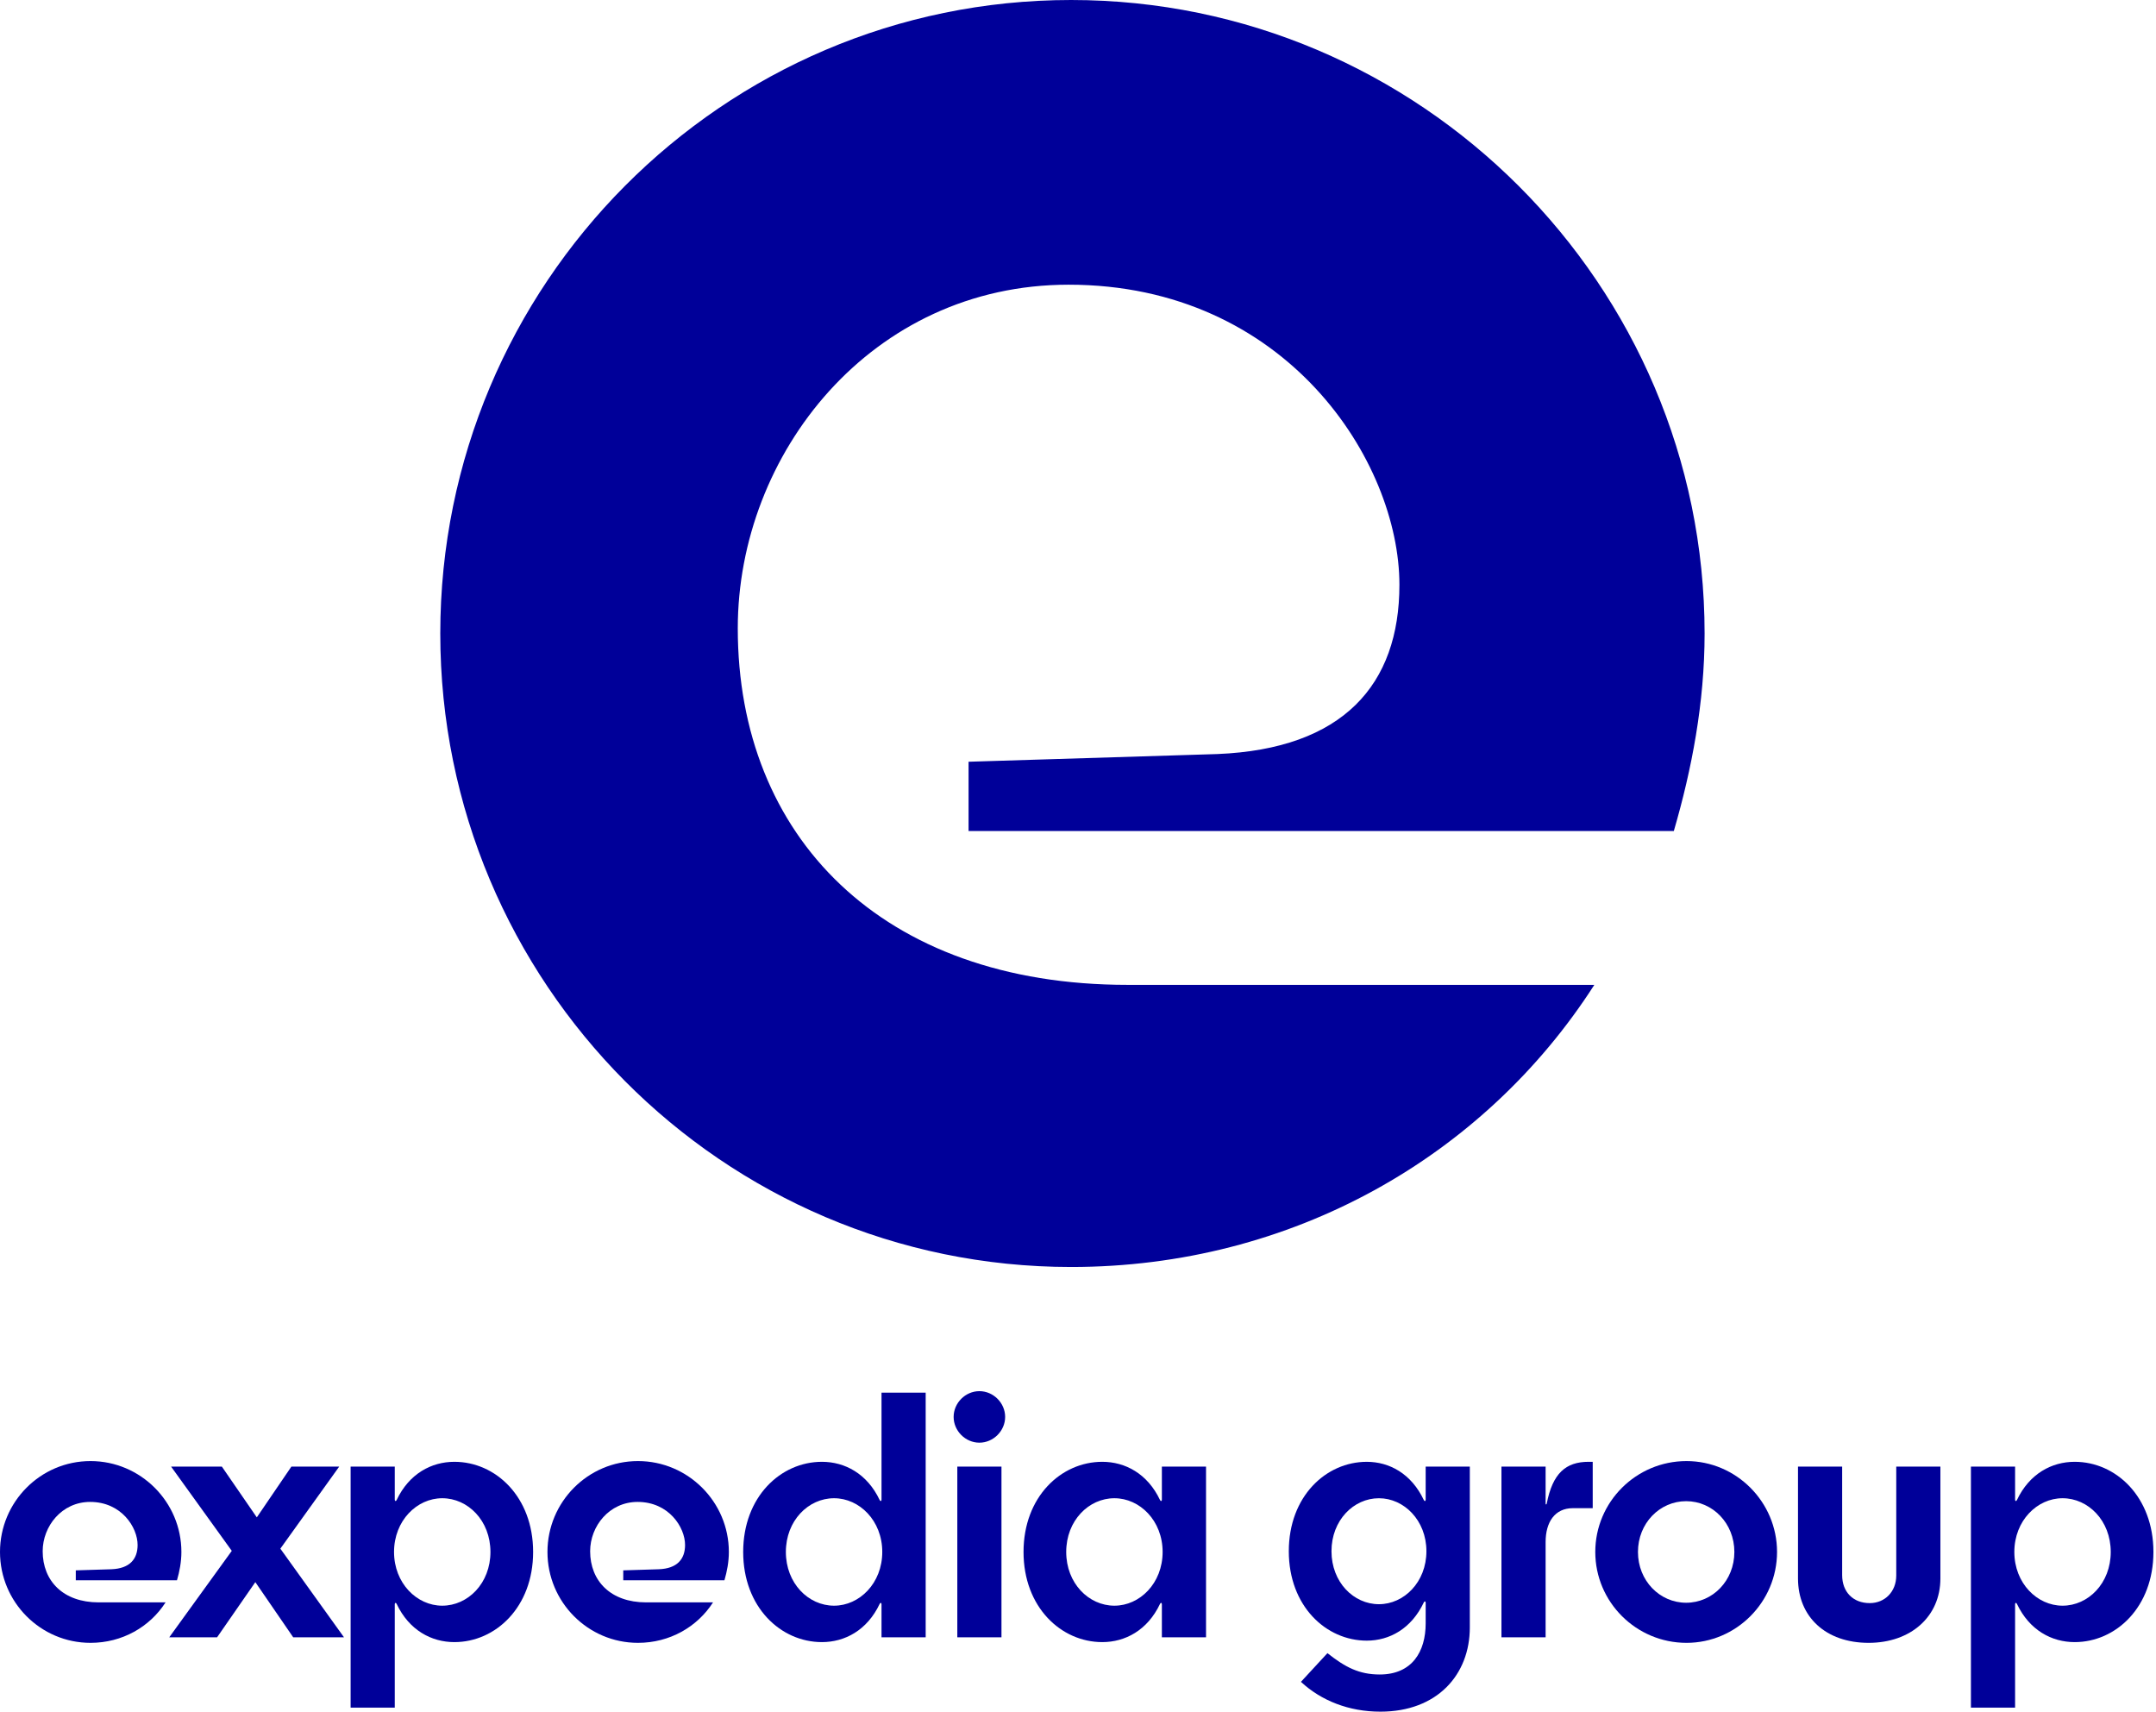
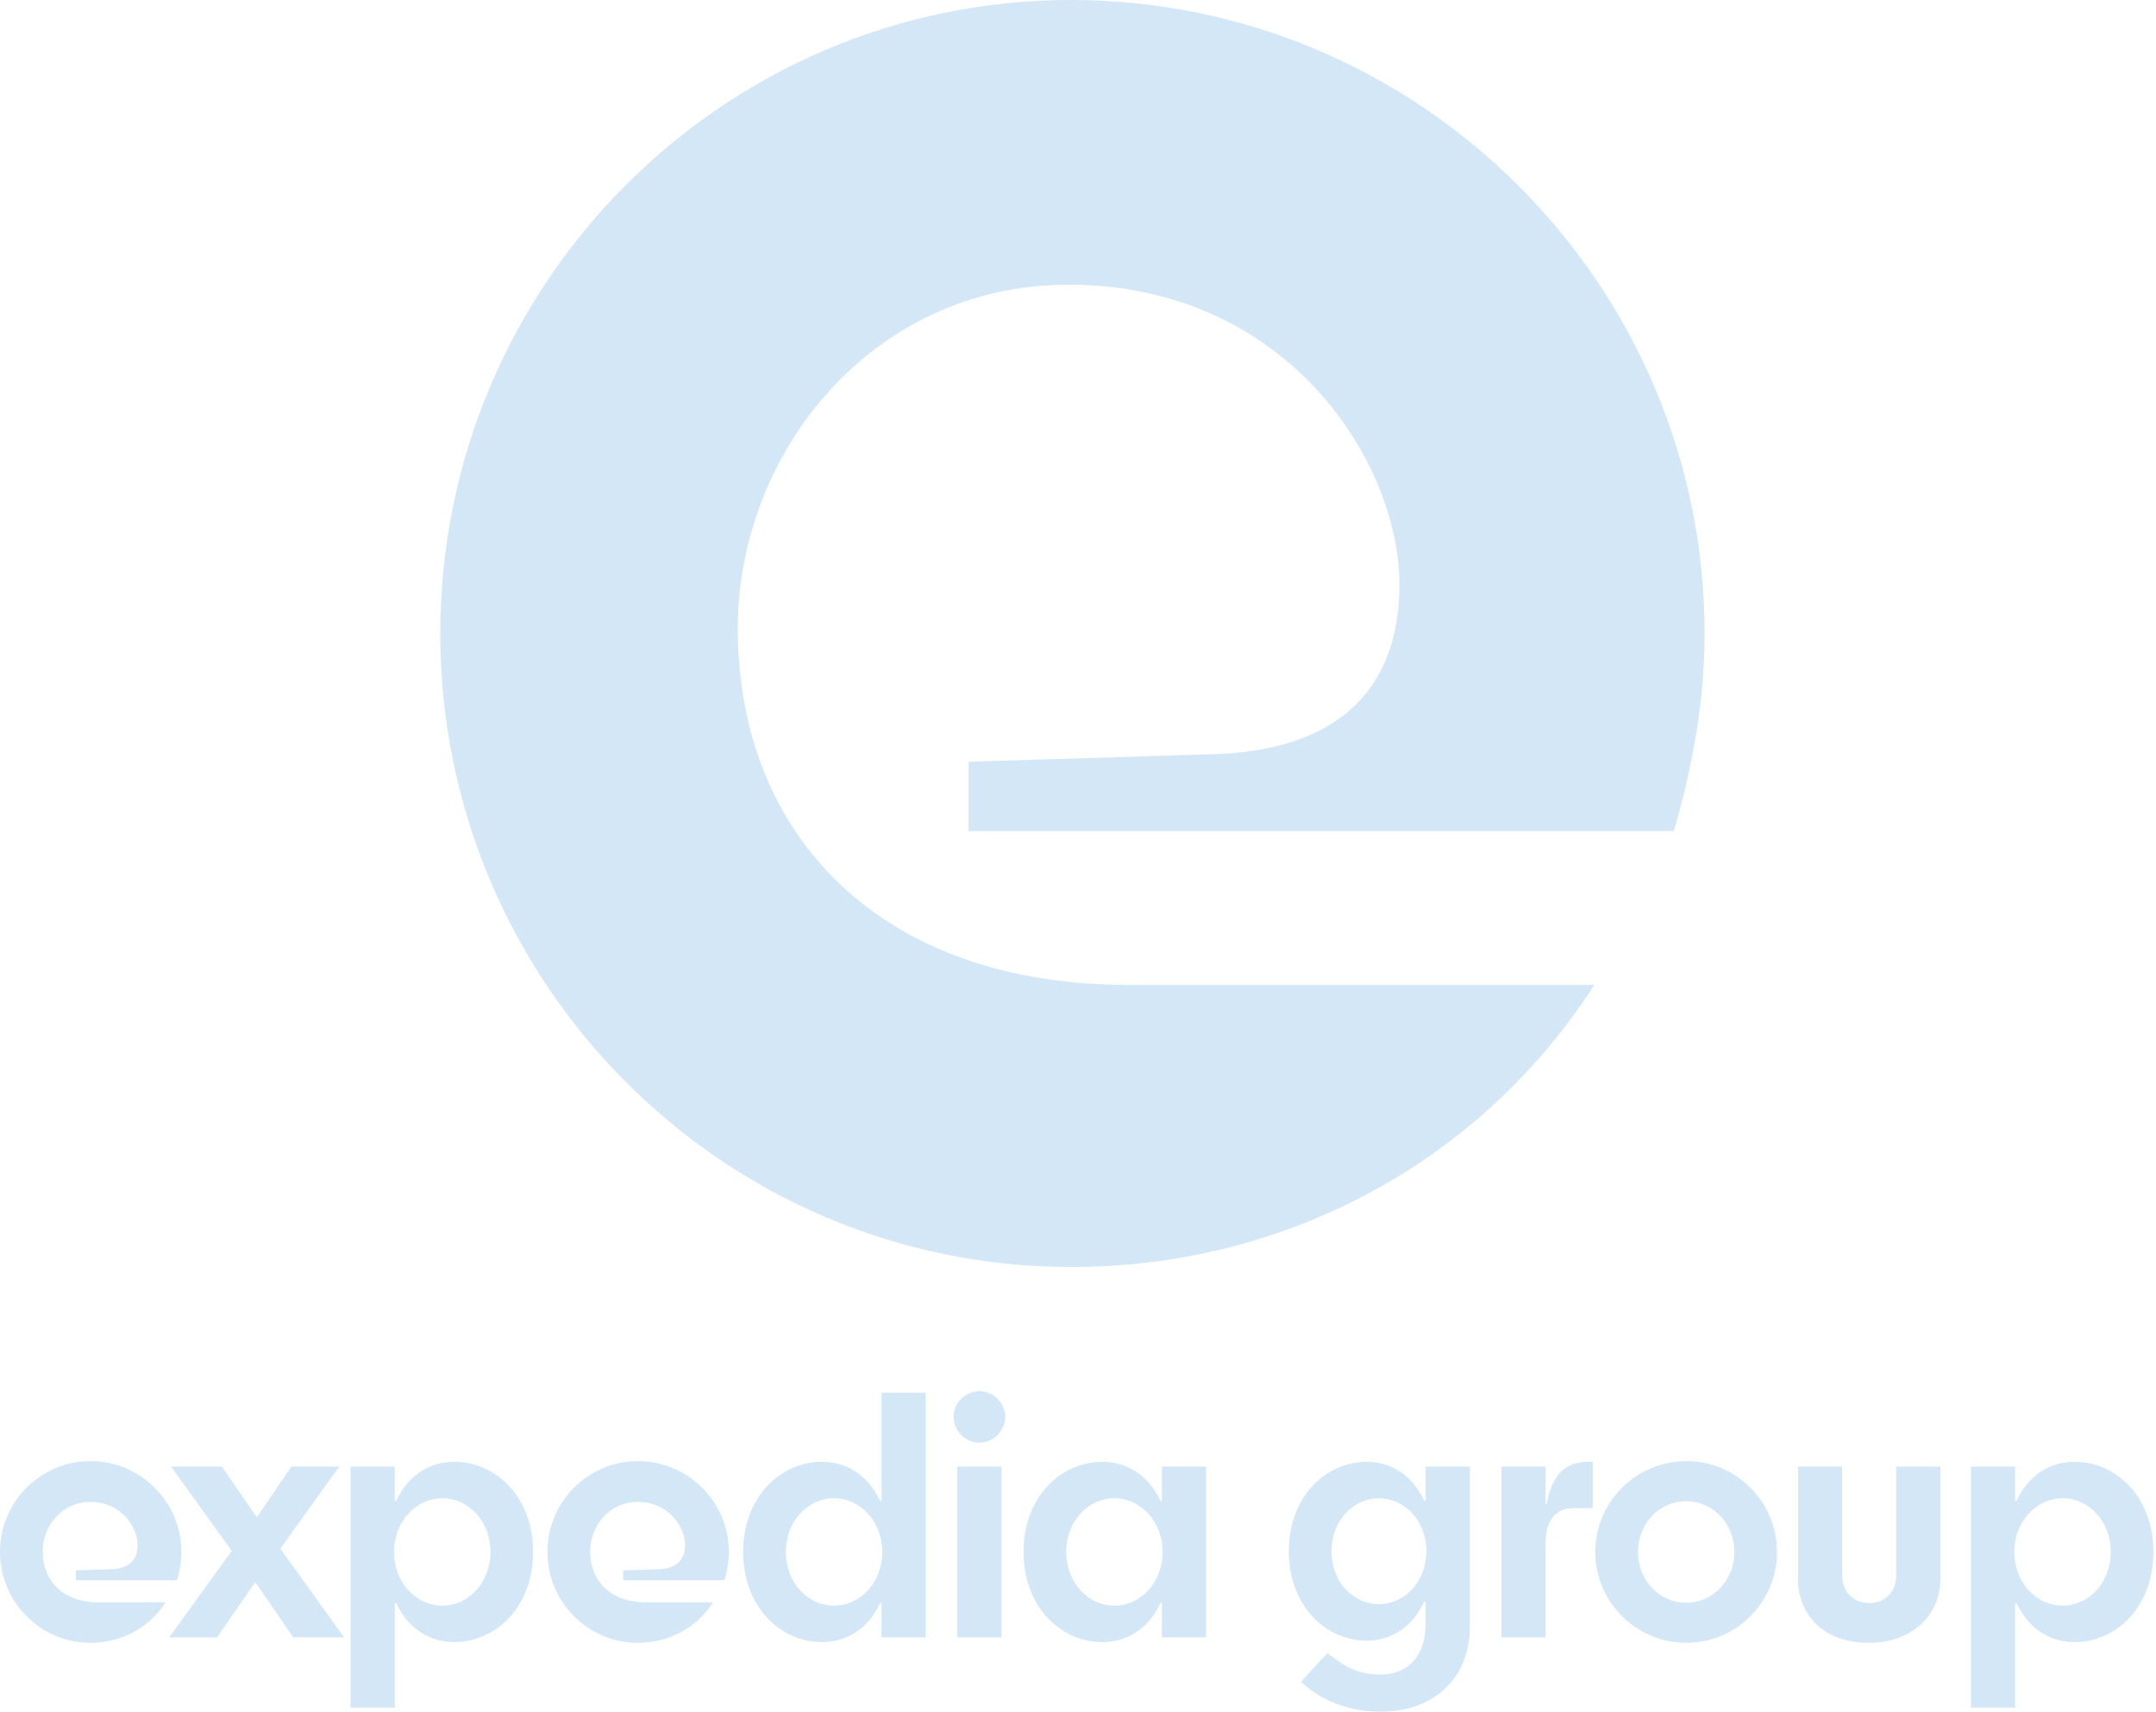
<svg xmlns="http://www.w3.org/2000/svg" width="836.353" height="663.934" id="svg2" version="1.1">
  <defs id="defs4">
    <clipPath clipPathUnits="userSpaceOnUse" id="clipPath3637">
      <path d="M 0,0 792,0 792,612 0,612 0,0 Z" id="path3639" />
    </clipPath>
    <clipPath clipPathUnits="userSpaceOnUse" id="clipPath3617">
      <path d="M 0,0 792,0 792,612 0,612 0,0 Z" id="path3619" />
    </clipPath>
  </defs>
  <g id="layer1" transform="translate(-241.4598,-150.3702)">
-     <g id="g3613" transform="matrix(5.683433,0,0,-5.683433,-265.0403,2311.357)" style="fill:#000099;fill-opacity:1">
-       <g id="g3615" clip-path="url(#clipPath3617)" style="fill:#000099;fill-opacity:1">
-         <g id="g3621" transform="translate(184.6348,340.3156)" style="fill:#000099;fill-opacity:1">
-           <path d="m 0,0 c 0,8.402 -7.701,20.48 -22.58,20.48 -13.478,0 -22.58,-11.553 -22.58,-23.456 0,-14.178 9.802,-24.33 26.606,-24.33 l 31.858,0 c -7.528,-11.728 -20.655,-19.255 -35.709,-19.255 -23.806,0 -43.06,19.43 -43.06,43.235 0,23.806 19.254,43.236 43.06,43.236 23.805,0 43.235,-19.43 43.235,-43.236 0,-4.726 -0.875,-9.277 -2.1,-13.478 l -48.137,0 0,4.726 16.979,0.525 C -3.851,-11.203 0,-6.827 0,0" style="fill:#000099;fill-opacity:1;fill-rule:nonzero;stroke:none" id="path3623" />
+     <g id="g3613" transform="matrix(5.683433,0,0,-5.683433,-265.0403,2311.357)" style="fill:#D3E7F7;fill-opacity:1">
+       <g id="g3615" clip-path="url(#clipPath3617)" style="fill:#D3E7F7;fill-opacity:1">
+         <g id="g3621" transform="translate(184.6348,340.3156)" style="fill:#D3E7F7;fill-opacity:1">
+           <path d="m 0,0 c 0,8.402 -7.701,20.48 -22.58,20.48 -13.478,0 -22.58,-11.553 -22.58,-23.456 0,-14.178 9.802,-24.33 26.606,-24.33 l 31.858,0 c -7.528,-11.728 -20.655,-19.255 -35.709,-19.255 -23.806,0 -43.06,19.43 -43.06,43.235 0,23.806 19.254,43.236 43.06,43.236 23.805,0 43.235,-19.43 43.235,-43.236 0,-4.726 -0.875,-9.277 -2.1,-13.478 l -48.137,0 0,4.726 16.979,0.525 C -3.851,-11.203 0,-6.827 0,0" style="fill:#D3E7F7;fill-opacity:1;fill-rule:nonzero;stroke:none" id="path3623" />
        </g>
-         <g id="g3625" transform="translate(98.5107,274.7833)" style="fill:#000099;fill-opacity:1">
-           <path d="m 0,0 c 0,1.205 -1.105,2.938 -3.24,2.938 -1.933,0 -3.239,-1.657 -3.239,-3.365 0,-2.034 1.406,-3.491 3.817,-3.491 l 4.571,0 C 0.829,-5.6 -1.055,-6.68 -3.214,-6.68 c -3.416,0 -6.178,2.787 -6.178,6.203 0,3.415 2.762,6.203 6.178,6.203 3.415,0 6.203,-2.788 6.203,-6.203 0,-0.678 -0.126,-1.331 -0.302,-1.934 l -6.906,0 0,0.678 2.436,0.076 C -0.553,-1.607 0,-0.979 0,0" style="fill:#000099;fill-opacity:1;fill-rule:nonzero;stroke:none" id="path3627" />
+         <g id="g3625" transform="translate(98.5107,274.7833)" style="fill:#D3E7F7;fill-opacity:1">
+           <path d="m 0,0 c 0,1.205 -1.105,2.938 -3.24,2.938 -1.933,0 -3.239,-1.657 -3.239,-3.365 0,-2.034 1.406,-3.491 3.817,-3.491 l 4.571,0 C 0.829,-5.6 -1.055,-6.68 -3.214,-6.68 c -3.416,0 -6.178,2.787 -6.178,6.203 0,3.415 2.762,6.203 6.178,6.203 3.415,0 6.203,-2.788 6.203,-6.203 0,-0.678 -0.126,-1.331 -0.302,-1.934 l -6.906,0 0,0.678 2.436,0.076 C -0.553,-1.607 0,-0.979 0,0" style="fill:#D3E7F7;fill-opacity:1;fill-rule:nonzero;stroke:none" id="path3627" />
        </g>
      </g>
    </g>
-     <g id="g3629" transform="matrix(5.683433,0,0,-5.683433,341.0802,738.9409)" style="fill:#000099;fill-opacity:1">
-       <path d="m 0,0 2.361,3.466 3.264,0 -4.018,-5.601 4.345,-6.052 -3.466,0 -2.587,3.767 -2.611,-3.767 -3.265,0 4.269,5.902 -4.143,5.751 3.465,0 L 0,0 Z" style="fill:#000099;fill-opacity:1;fill-rule:nonzero;stroke:none" id="path3631" />
+     <g id="g3629" transform="matrix(5.683433,0,0,-5.683433,341.0802,738.9409)" style="fill:#D3E7F7;fill-opacity:1">
+       <path d="m 0,0 2.361,3.466 3.264,0 -4.018,-5.601 4.345,-6.052 -3.466,0 -2.587,3.767 -2.611,-3.767 -3.265,0 4.269,5.902 -4.143,5.751 3.465,0 L 0,0 Z" style="fill:#D3E7F7;fill-opacity:1;fill-rule:nonzero;stroke:none" id="path3631" />
    </g>
-     <g id="g3633" transform="matrix(5.683433,0,0,-5.683433,-265.0403,2311.357)" style="fill:#000099;fill-opacity:1">
-       <g id="g3635" clip-path="url(#clipPath3637)" style="fill:#000099;fill-opacity:1">
-         <g id="g3641" transform="translate(116.1895,277.8471)" style="fill:#000099;fill-opacity:1">
-           <path d="m 0,0 c 0.854,1.808 2.386,2.612 3.943,2.612 2.812,0 5.374,-2.386 5.374,-6.153 0,-3.767 -2.562,-6.153 -5.374,-6.153 -1.557,0 -3.089,0.804 -3.943,2.612 -0.05,0.1 -0.126,0.075 -0.126,-0.025 l 0,-7.057 -3.013,0 0,16.449 3.013,0 0,-2.26 C -0.126,-0.075 -0.05,-0.1 0,0 m 3.114,-7.208 c 1.758,0 3.29,1.532 3.29,3.667 0,2.135 -1.532,3.667 -3.29,3.667 -1.733,0 -3.29,-1.532 -3.29,-3.667 0,-2.135 1.557,-3.667 3.29,-3.667" style="fill:#000099;fill-opacity:1;fill-rule:nonzero;stroke:none" id="path3643" />
+     <g id="g3633" transform="matrix(5.683433,0,0,-5.683433,-265.0403,2311.357)" style="fill:#D3E7F7;fill-opacity:1">
+       <g id="g3635" clip-path="url(#clipPath3637)" style="fill:#D3E7F7;fill-opacity:1">
+         <g id="g3641" transform="translate(116.1895,277.8471)" style="fill:#D3E7F7;fill-opacity:1">
+           <path d="m 0,0 c 0.854,1.808 2.386,2.612 3.943,2.612 2.812,0 5.374,-2.386 5.374,-6.153 0,-3.767 -2.562,-6.153 -5.374,-6.153 -1.557,0 -3.089,0.804 -3.943,2.612 -0.05,0.1 -0.126,0.075 -0.126,-0.025 l 0,-7.057 -3.013,0 0,16.449 3.013,0 0,-2.26 C -0.126,-0.075 -0.05,-0.1 0,0 m 3.114,-7.208 c 1.758,0 3.29,1.532 3.29,3.667 0,2.135 -1.532,3.667 -3.29,3.667 -1.733,0 -3.29,-1.532 -3.29,-3.667 0,-2.135 1.557,-3.667 3.29,-3.667" style="fill:#D3E7F7;fill-opacity:1;fill-rule:nonzero;stroke:none" id="path3643" />
        </g>
-         <g id="g3645" transform="translate(135.8773,274.7833)" style="fill:#000099;fill-opacity:1">
-           <path d="m 0,0 c 0,1.205 -1.105,2.938 -3.24,2.938 -1.933,0 -3.239,-1.657 -3.239,-3.365 0,-2.034 1.406,-3.491 3.817,-3.491 l 4.571,0 C 0.829,-5.6 -1.055,-6.68 -3.214,-6.68 c -3.416,0 -6.178,2.787 -6.178,6.203 0,3.415 2.762,6.203 6.178,6.203 3.415,0 6.203,-2.788 6.203,-6.203 0,-0.678 -0.126,-1.331 -0.302,-1.934 l -6.906,0 0,0.678 2.436,0.076 C -0.552,-1.607 0,-0.979 0,0" style="fill:#000099;fill-opacity:1;fill-rule:nonzero;stroke:none" id="path3647" />
+         <g id="g3645" transform="translate(135.8773,274.7833)" style="fill:#D3E7F7;fill-opacity:1">
+           <path d="m 0,0 c 0,1.205 -1.105,2.938 -3.24,2.938 -1.933,0 -3.239,-1.657 -3.239,-3.365 0,-2.034 1.406,-3.491 3.817,-3.491 l 4.571,0 C 0.829,-5.6 -1.055,-6.68 -3.214,-6.68 c -3.416,0 -6.178,2.787 -6.178,6.203 0,3.415 2.762,6.203 6.178,6.203 3.415,0 6.203,-2.788 6.203,-6.203 0,-0.678 -0.126,-1.331 -0.302,-1.934 l -6.906,0 0,0.678 2.436,0.076 C -0.552,-1.607 0,-0.979 0,0" style="fill:#D3E7F7;fill-opacity:1;fill-rule:nonzero;stroke:none" id="path3647" />
        </g>
-         <g id="g3649" transform="translate(149.1613,270.7651)" style="fill:#000099;fill-opacity:1">
-           <path d="m 0,0 c -0.854,-1.808 -2.386,-2.612 -3.943,-2.612 -2.813,0 -5.374,2.386 -5.374,6.153 0,3.767 2.561,6.153 5.374,6.153 1.557,0 3.089,-0.804 3.943,-2.612 0.05,-0.1 0.125,-0.075 0.125,0.025 l 0,7.308 3.014,0 0,-16.7 -3.014,0 0,2.26 C 0.125,0.075 0.05,0.1 0,0 m -3.114,7.208 c -1.758,0 -3.29,-1.532 -3.29,-3.667 0,-2.135 1.532,-3.667 3.29,-3.667 1.733,0 3.29,1.532 3.29,3.667 0,2.135 -1.557,3.667 -3.29,3.667" style="fill:#000099;fill-opacity:1;fill-rule:nonzero;stroke:none" id="path3651" />
+         <g id="g3649" transform="translate(149.1613,270.7651)" style="fill:#D3E7F7;fill-opacity:1">
+           <path d="m 0,0 c -0.854,-1.808 -2.386,-2.612 -3.943,-2.612 -2.813,0 -5.374,2.386 -5.374,6.153 0,3.767 2.561,6.153 5.374,6.153 1.557,0 3.089,-0.804 3.943,-2.612 0.05,-0.1 0.125,-0.075 0.125,0.025 l 0,7.308 3.014,0 0,-16.7 -3.014,0 0,2.26 C 0.125,0.075 0.05,0.1 0,0 m -3.114,7.208 c -1.758,0 -3.29,-1.532 -3.29,-3.667 0,-2.135 1.532,-3.667 3.29,-3.667 1.733,0 3.29,1.532 3.29,3.667 0,2.135 -1.557,3.667 -3.29,3.667" style="fill:#D3E7F7;fill-opacity:1;fill-rule:nonzero;stroke:none" id="path3651" />
        </g>
-         <g id="g3653" transform="translate(154.2083,283.5227)" style="fill:#000099;fill-opacity:1">
-           <path d="M 0,0 C 0,0.954 0.804,1.758 1.758,1.758 2.712,1.758 3.516,0.954 3.516,0 3.516,-0.954 2.712,-1.758 1.758,-1.758 0.804,-1.758 0,-0.954 0,0 m 3.265,-15.043 -3.014,0 0,11.653 3.014,0 0,-11.653 z" style="fill:#000099;fill-opacity:1;fill-rule:nonzero;stroke:none" id="path3655" />
+         <g id="g3653" transform="translate(154.2083,283.5227)" style="fill:#D3E7F7;fill-opacity:1">
+           <path d="M 0,0 C 0,0.954 0.804,1.758 1.758,1.758 2.712,1.758 3.516,0.954 3.516,0 3.516,-0.954 2.712,-1.758 1.758,-1.758 0.804,-1.758 0,-0.954 0,0 m 3.265,-15.043 -3.014,0 0,11.653 3.014,0 0,-11.653 z" style="fill:#D3E7F7;fill-opacity:1;fill-rule:nonzero;stroke:none" id="path3655" />
        </g>
-         <g id="g3657" transform="translate(168.2964,270.7651)" style="fill:#000099;fill-opacity:1">
-           <path d="m 0,0 c -0.854,-1.808 -2.386,-2.612 -3.943,-2.612 -2.812,0 -5.374,2.386 -5.374,6.153 0,3.767 2.562,6.153 5.374,6.153 1.557,0 3.089,-0.804 3.943,-2.612 0.05,-0.1 0.125,-0.075 0.125,0.025 l 0,2.26 3.014,0 0,-11.652 -3.014,0 0,2.26 C 0.125,0.075 0.05,0.1 0,0 m -3.114,7.208 c -1.758,0 -3.29,-1.532 -3.29,-3.667 0,-2.135 1.532,-3.667 3.29,-3.667 1.733,0 3.29,1.532 3.29,3.667 0,2.135 -1.557,3.667 -3.29,3.667" style="fill:#000099;fill-opacity:1;fill-rule:nonzero;stroke:none" id="path3659" />
+         <g id="g3657" transform="translate(168.2964,270.7651)" style="fill:#D3E7F7;fill-opacity:1">
+           <path d="m 0,0 c -0.854,-1.808 -2.386,-2.612 -3.943,-2.612 -2.812,0 -5.374,2.386 -5.374,6.153 0,3.767 2.562,6.153 5.374,6.153 1.557,0 3.089,-0.804 3.943,-2.612 0.05,-0.1 0.125,-0.075 0.125,0.025 l 0,2.26 3.014,0 0,-11.652 -3.014,0 0,2.26 C 0.125,0.075 0.05,0.1 0,0 m -3.114,7.208 c -1.758,0 -3.29,-1.532 -3.29,-3.667 0,-2.135 1.532,-3.667 3.29,-3.667 1.733,0 3.29,1.532 3.29,3.667 0,2.135 -1.557,3.667 -3.29,3.667" style="fill:#D3E7F7;fill-opacity:1;fill-rule:nonzero;stroke:none" id="path3659" />
        </g>
-         <g id="g3661" transform="translate(186.4272,270.8405)" style="fill:#000099;fill-opacity:1">
-           <path d="m 0,0 c 0,0.1 -0.076,0.126 -0.126,0.025 -0.853,-1.808 -2.36,-2.612 -3.892,-2.612 -2.788,0 -5.324,2.361 -5.324,6.103 0,3.742 2.536,6.102 5.324,6.102 1.532,0 3.039,-0.803 3.892,-2.611 C -0.076,6.906 0,6.931 0,7.032 l 0,2.26 3.013,0 0,-10.975 c 0,-3.239 -2.235,-5.751 -6.102,-5.751 -2.16,0 -4.043,0.754 -5.425,2.035 l 1.809,1.959 c 1.205,-0.955 2.159,-1.457 3.566,-1.457 2.21,0 3.139,1.557 3.139,3.491 L 0,0 Z m -3.19,7.132 c -1.732,0 -3.239,-1.507 -3.239,-3.616 0,-2.11 1.507,-3.616 3.239,-3.616 1.708,0 3.24,1.506 3.24,3.616 0,2.109 -1.532,3.616 -3.24,3.616" style="fill:#000099;fill-opacity:1;fill-rule:nonzero;stroke:none" id="path3663" />
+         <g id="g3661" transform="translate(186.4272,270.8405)" style="fill:#D3E7F7;fill-opacity:1">
+           <path d="m 0,0 c 0,0.1 -0.076,0.126 -0.126,0.025 -0.853,-1.808 -2.36,-2.612 -3.892,-2.612 -2.788,0 -5.324,2.361 -5.324,6.103 0,3.742 2.536,6.102 5.324,6.102 1.532,0 3.039,-0.803 3.892,-2.611 C -0.076,6.906 0,6.931 0,7.032 l 0,2.26 3.013,0 0,-10.975 c 0,-3.239 -2.235,-5.751 -6.102,-5.751 -2.16,0 -4.043,0.754 -5.425,2.035 l 1.809,1.959 c 1.205,-0.955 2.159,-1.457 3.566,-1.457 2.21,0 3.139,1.557 3.139,3.491 L 0,0 Z m -3.19,7.132 c -1.732,0 -3.239,-1.507 -3.239,-3.616 0,-2.11 1.507,-3.616 3.239,-3.616 1.708,0 3.24,1.506 3.24,3.616 0,2.109 -1.532,3.616 -3.24,3.616" style="fill:#D3E7F7;fill-opacity:1;fill-rule:nonzero;stroke:none" id="path3663" />
        </g>
-         <g id="g3665" transform="translate(194.6134,280.1324)" style="fill:#000099;fill-opacity:1">
-           <path d="m 0,0 0,-2.536 c 0,-0.051 0.05,-0.076 0.075,0 0.402,2.084 1.306,2.863 2.863,2.863 l 0.277,0 0,-3.165 -1.357,0 C 0.628,-2.838 0,-3.792 0,-5.148 l 0,-6.505 -3.014,0 L -3.014,0 0,0 Z" style="fill:#000099;fill-opacity:1;fill-rule:nonzero;stroke:none" id="path3667" />
+         <g id="g3665" transform="translate(194.6134,280.1324)" style="fill:#D3E7F7;fill-opacity:1">
+           <path d="m 0,0 0,-2.536 c 0,-0.051 0.05,-0.076 0.075,0 0.402,2.084 1.306,2.863 2.863,2.863 l 0.277,0 0,-3.165 -1.357,0 C 0.628,-2.838 0,-3.792 0,-5.148 l 0,-6.505 -3.014,0 L -3.014,0 0,0 Z" style="fill:#D3E7F7;fill-opacity:1;fill-rule:nonzero;stroke:none" id="path3667" />
        </g>
-         <g id="g3669" transform="translate(204.2316,280.5091)" style="fill:#000099;fill-opacity:1">
-           <path d="m 0,0 c 3.39,0 6.178,-2.788 6.178,-6.203 0,-3.415 -2.788,-6.203 -6.178,-6.203 -3.44,0 -6.228,2.788 -6.228,6.203 C -6.228,-2.788 -3.44,0 0,0 m -0.025,-2.737 c -1.808,0 -3.29,-1.507 -3.29,-3.466 0,-1.959 1.482,-3.466 3.29,-3.466 1.808,0 3.29,1.507 3.29,3.466 0,1.959 -1.482,3.466 -3.29,3.466" style="fill:#000099;fill-opacity:1;fill-rule:nonzero;stroke:none" id="path3671" />
+         <g id="g3669" transform="translate(204.2316,280.5091)" style="fill:#D3E7F7;fill-opacity:1">
+           <path d="m 0,0 c 3.39,0 6.178,-2.788 6.178,-6.203 0,-3.415 -2.788,-6.203 -6.178,-6.203 -3.44,0 -6.228,2.788 -6.228,6.203 C -6.228,-2.788 -3.44,0 0,0 m -0.025,-2.737 c -1.808,0 -3.29,-1.507 -3.29,-3.466 0,-1.959 1.482,-3.466 3.29,-3.466 1.808,0 3.29,1.507 3.29,3.466 0,1.959 -1.482,3.466 -3.29,3.466" style="fill:#D3E7F7;fill-opacity:1;fill-rule:nonzero;stroke:none" id="path3671" />
        </g>
-         <g id="g3673" transform="translate(216.662,268.1031)" style="fill:#000099;fill-opacity:1">
-           <path d="m 0,0 c -2.938,0 -4.822,1.783 -4.822,4.395 l 0,7.634 3.014,0 0,-7.408 c 0,-1.155 0.753,-1.909 1.883,-1.909 1.03,0 1.809,0.779 1.809,1.884 l 0,7.433 3.013,0 0,-7.634 C 4.897,1.783 2.863,0 0,0" style="fill:#000099;fill-opacity:1;fill-rule:nonzero;stroke:none" id="path3675" />
+         <g id="g3673" transform="translate(216.662,268.1031)" style="fill:#D3E7F7;fill-opacity:1">
+           <path d="m 0,0 c -2.938,0 -4.822,1.783 -4.822,4.395 l 0,7.634 3.014,0 0,-7.408 c 0,-1.155 0.753,-1.909 1.883,-1.909 1.03,0 1.809,0.779 1.809,1.884 l 0,7.433 3.013,0 0,-7.634 C 4.897,1.783 2.863,0 0,0" style="fill:#D3E7F7;fill-opacity:1;fill-rule:nonzero;stroke:none" id="path3675" />
        </g>
-         <g id="g3677" transform="translate(226.782,277.8471)" style="fill:#000099;fill-opacity:1">
-           <path d="m 0,0 c 0.854,1.808 2.386,2.612 3.943,2.612 2.813,0 5.374,-2.386 5.374,-6.153 0,-3.767 -2.561,-6.153 -5.374,-6.153 -1.557,0 -3.089,0.804 -3.943,2.612 -0.05,0.1 -0.125,0.075 -0.125,-0.025 l 0,-7.057 -3.014,0 0,16.449 3.014,0 0,-2.26 C -0.125,-0.075 -0.05,-0.1 0,0 m 3.114,-7.208 c 1.758,0 3.29,1.532 3.29,3.667 0,2.135 -1.532,3.667 -3.29,3.667 -1.733,0 -3.29,-1.532 -3.29,-3.667 0,-2.135 1.557,-3.667 3.29,-3.667" style="fill:#000099;fill-opacity:1;fill-rule:nonzero;stroke:none" id="path3679" />
+         <g id="g3677" transform="translate(226.782,277.8471)" style="fill:#D3E7F7;fill-opacity:1">
+           <path d="m 0,0 c 0.854,1.808 2.386,2.612 3.943,2.612 2.813,0 5.374,-2.386 5.374,-6.153 0,-3.767 -2.561,-6.153 -5.374,-6.153 -1.557,0 -3.089,0.804 -3.943,2.612 -0.05,0.1 -0.125,0.075 -0.125,-0.025 l 0,-7.057 -3.014,0 0,16.449 3.014,0 0,-2.26 C -0.125,-0.075 -0.05,-0.1 0,0 m 3.114,-7.208 c 1.758,0 3.29,1.532 3.29,3.667 0,2.135 -1.532,3.667 -3.29,3.667 -1.733,0 -3.29,-1.532 -3.29,-3.667 0,-2.135 1.557,-3.667 3.29,-3.667" style="fill:#D3E7F7;fill-opacity:1;fill-rule:nonzero;stroke:none" id="path3679" />
        </g>
      </g>
    </g>
  </g>
</svg>
